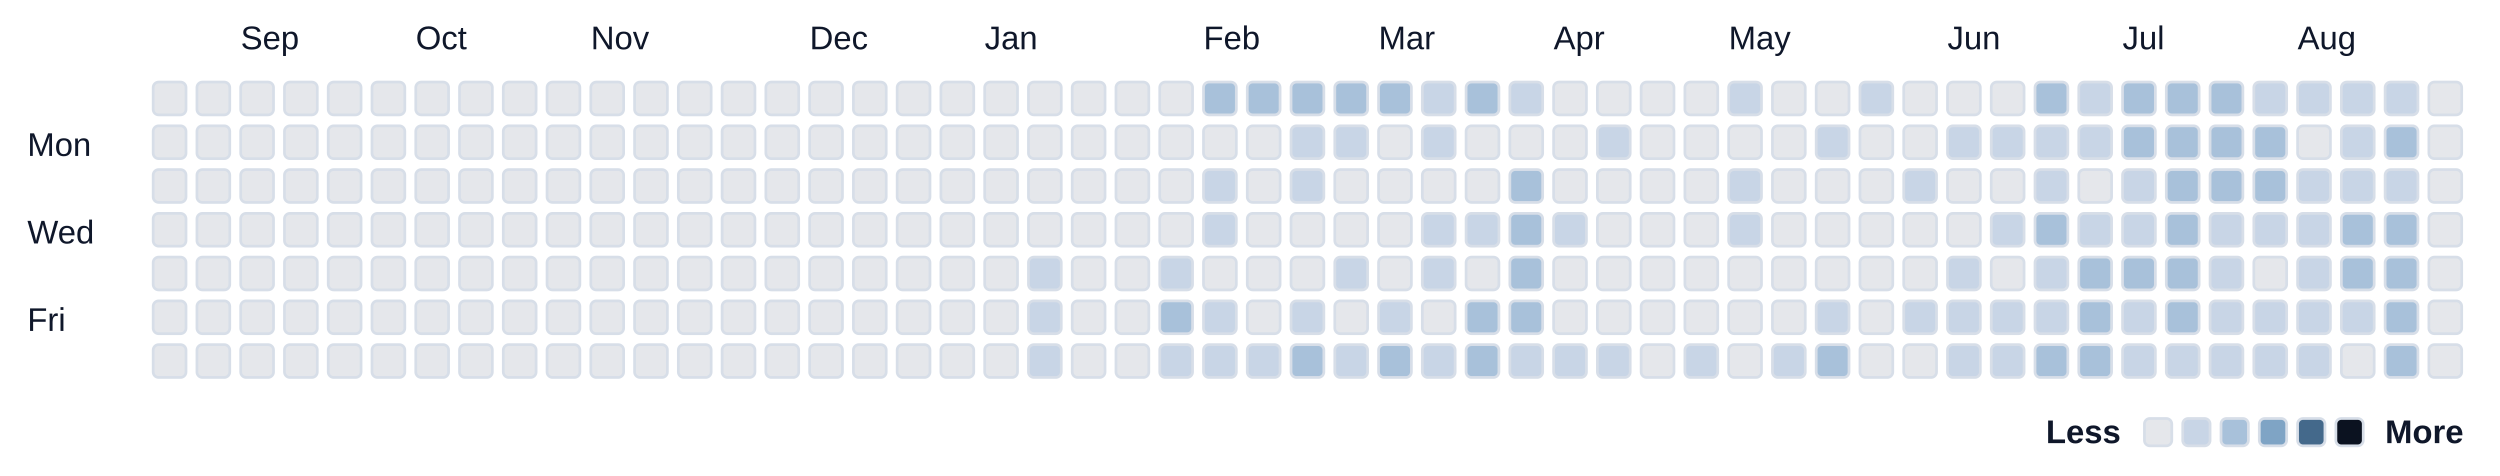
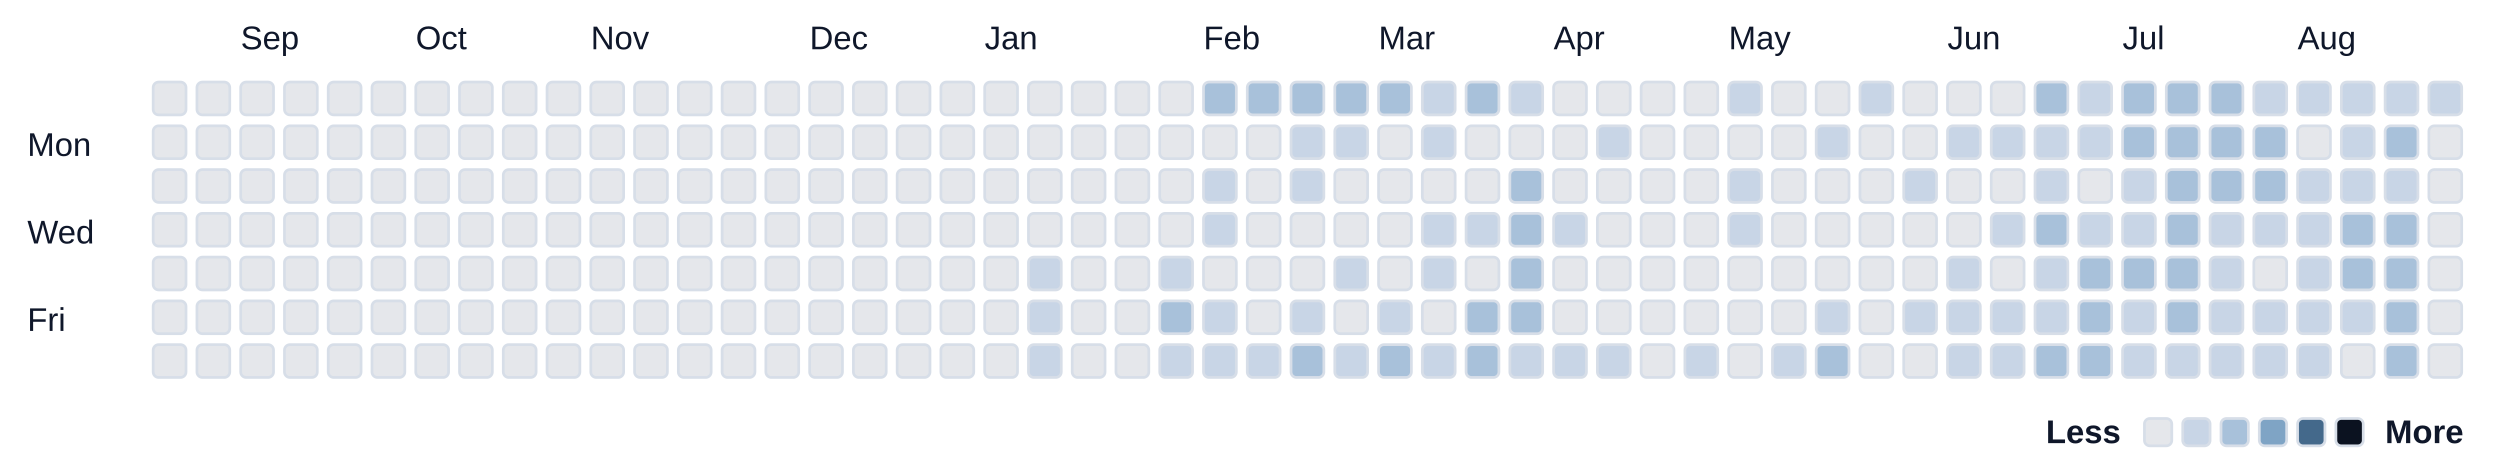
<svg xmlns="http://www.w3.org/2000/svg" baseProfile="tiny" height="174" version="1.2" width="914">
  <defs />
  <text fill="#0F172A" font-family="Segoe UI, Arial, sans-serif" font-size="12px" x="88" y="18">Sep</text>
  <text fill="#0F172A" font-family="Segoe UI, Arial, sans-serif" font-size="12px" x="152" y="18">Oct</text>
  <text fill="#0F172A" font-family="Segoe UI, Arial, sans-serif" font-size="12px" x="216" y="18">Nov</text>
  <text fill="#0F172A" font-family="Segoe UI, Arial, sans-serif" font-size="12px" x="296" y="18">Dec</text>
  <text fill="#0F172A" font-family="Segoe UI, Arial, sans-serif" font-size="12px" x="360" y="18">Jan</text>
  <text fill="#0F172A" font-family="Segoe UI, Arial, sans-serif" font-size="12px" x="440" y="18">Feb</text>
  <text fill="#0F172A" font-family="Segoe UI, Arial, sans-serif" font-size="12px" x="504" y="18">Mar</text>
  <text fill="#0F172A" font-family="Segoe UI, Arial, sans-serif" font-size="12px" x="568" y="18">Apr</text>
  <text fill="#0F172A" font-family="Segoe UI, Arial, sans-serif" font-size="12px" x="632" y="18">May</text>
  <text fill="#0F172A" font-family="Segoe UI, Arial, sans-serif" font-size="12px" x="712" y="18">Jun</text>
  <text fill="#0F172A" font-family="Segoe UI, Arial, sans-serif" font-size="12px" x="776" y="18">Jul</text>
  <text fill="#0F172A" font-family="Segoe UI, Arial, sans-serif" font-size="12px" x="840" y="18">Aug</text>
  <text fill="#0F172A" font-family="Segoe UI, Arial, sans-serif" font-size="12px" x="10" y="57">Mon</text>
  <text fill="#0F172A" font-family="Segoe UI, Arial, sans-serif" font-size="12px" x="10" y="89">Wed</text>
  <text fill="#0F172A" font-family="Segoe UI, Arial, sans-serif" font-size="12px" x="10" y="121">Fri</text>
  <rect fill="#E5E7EB" height="12" rx="2" ry="2" stroke="#D7DEE8" stroke-width="1" width="12" x="56" y="30" />
  <rect fill="#E5E7EB" height="12" rx="2" ry="2" stroke="#D7DEE8" stroke-width="1" width="12" x="56" y="46" />
  <rect fill="#E5E7EB" height="12" rx="2" ry="2" stroke="#D7DEE8" stroke-width="1" width="12" x="56" y="62" />
  <rect fill="#E5E7EB" height="12" rx="2" ry="2" stroke="#D7DEE8" stroke-width="1" width="12" x="56" y="78" />
  <rect fill="#E5E7EB" height="12" rx="2" ry="2" stroke="#D7DEE8" stroke-width="1" width="12" x="56" y="94" />
  <rect fill="#E5E7EB" height="12" rx="2" ry="2" stroke="#D7DEE8" stroke-width="1" width="12" x="56" y="110" />
  <rect fill="#E5E7EB" height="12" rx="2" ry="2" stroke="#D7DEE8" stroke-width="1" width="12" x="56" y="126" />
  <rect fill="#E5E7EB" height="12" rx="2" ry="2" stroke="#D7DEE8" stroke-width="1" width="12" x="72" y="30" />
  <rect fill="#E5E7EB" height="12" rx="2" ry="2" stroke="#D7DEE8" stroke-width="1" width="12" x="72" y="46" />
  <rect fill="#E5E7EB" height="12" rx="2" ry="2" stroke="#D7DEE8" stroke-width="1" width="12" x="72" y="62" />
  <rect fill="#E5E7EB" height="12" rx="2" ry="2" stroke="#D7DEE8" stroke-width="1" width="12" x="72" y="78" />
  <rect fill="#E5E7EB" height="12" rx="2" ry="2" stroke="#D7DEE8" stroke-width="1" width="12" x="72" y="94" />
  <rect fill="#E5E7EB" height="12" rx="2" ry="2" stroke="#D7DEE8" stroke-width="1" width="12" x="72" y="110" />
  <rect fill="#E5E7EB" height="12" rx="2" ry="2" stroke="#D7DEE8" stroke-width="1" width="12" x="72" y="126" />
  <rect fill="#E5E7EB" height="12" rx="2" ry="2" stroke="#D7DEE8" stroke-width="1" width="12" x="88" y="30" />
  <rect fill="#E5E7EB" height="12" rx="2" ry="2" stroke="#D7DEE8" stroke-width="1" width="12" x="88" y="46" />
  <rect fill="#E5E7EB" height="12" rx="2" ry="2" stroke="#D7DEE8" stroke-width="1" width="12" x="88" y="62" />
  <rect fill="#E5E7EB" height="12" rx="2" ry="2" stroke="#D7DEE8" stroke-width="1" width="12" x="88" y="78" />
  <rect fill="#E5E7EB" height="12" rx="2" ry="2" stroke="#D7DEE8" stroke-width="1" width="12" x="88" y="94" />
  <rect fill="#E5E7EB" height="12" rx="2" ry="2" stroke="#D7DEE8" stroke-width="1" width="12" x="88" y="110" />
  <rect fill="#E5E7EB" height="12" rx="2" ry="2" stroke="#D7DEE8" stroke-width="1" width="12" x="88" y="126" />
  <rect fill="#E5E7EB" height="12" rx="2" ry="2" stroke="#D7DEE8" stroke-width="1" width="12" x="104" y="30" />
  <rect fill="#E5E7EB" height="12" rx="2" ry="2" stroke="#D7DEE8" stroke-width="1" width="12" x="104" y="46" />
  <rect fill="#E5E7EB" height="12" rx="2" ry="2" stroke="#D7DEE8" stroke-width="1" width="12" x="104" y="62" />
  <rect fill="#E5E7EB" height="12" rx="2" ry="2" stroke="#D7DEE8" stroke-width="1" width="12" x="104" y="78" />
  <rect fill="#E5E7EB" height="12" rx="2" ry="2" stroke="#D7DEE8" stroke-width="1" width="12" x="104" y="94" />
  <rect fill="#E5E7EB" height="12" rx="2" ry="2" stroke="#D7DEE8" stroke-width="1" width="12" x="104" y="110" />
  <rect fill="#E5E7EB" height="12" rx="2" ry="2" stroke="#D7DEE8" stroke-width="1" width="12" x="104" y="126" />
  <rect fill="#E5E7EB" height="12" rx="2" ry="2" stroke="#D7DEE8" stroke-width="1" width="12" x="120" y="30" />
  <rect fill="#E5E7EB" height="12" rx="2" ry="2" stroke="#D7DEE8" stroke-width="1" width="12" x="120" y="46" />
  <rect fill="#E5E7EB" height="12" rx="2" ry="2" stroke="#D7DEE8" stroke-width="1" width="12" x="120" y="62" />
  <rect fill="#E5E7EB" height="12" rx="2" ry="2" stroke="#D7DEE8" stroke-width="1" width="12" x="120" y="78" />
  <rect fill="#E5E7EB" height="12" rx="2" ry="2" stroke="#D7DEE8" stroke-width="1" width="12" x="120" y="94" />
  <rect fill="#E5E7EB" height="12" rx="2" ry="2" stroke="#D7DEE8" stroke-width="1" width="12" x="120" y="110" />
  <rect fill="#E5E7EB" height="12" rx="2" ry="2" stroke="#D7DEE8" stroke-width="1" width="12" x="120" y="126" />
  <rect fill="#E5E7EB" height="12" rx="2" ry="2" stroke="#D7DEE8" stroke-width="1" width="12" x="136" y="30" />
  <rect fill="#E5E7EB" height="12" rx="2" ry="2" stroke="#D7DEE8" stroke-width="1" width="12" x="136" y="46" />
  <rect fill="#E5E7EB" height="12" rx="2" ry="2" stroke="#D7DEE8" stroke-width="1" width="12" x="136" y="62" />
  <rect fill="#E5E7EB" height="12" rx="2" ry="2" stroke="#D7DEE8" stroke-width="1" width="12" x="136" y="78" />
  <rect fill="#E5E7EB" height="12" rx="2" ry="2" stroke="#D7DEE8" stroke-width="1" width="12" x="136" y="94" />
  <rect fill="#E5E7EB" height="12" rx="2" ry="2" stroke="#D7DEE8" stroke-width="1" width="12" x="136" y="110" />
  <rect fill="#E5E7EB" height="12" rx="2" ry="2" stroke="#D7DEE8" stroke-width="1" width="12" x="136" y="126" />
  <rect fill="#E5E7EB" height="12" rx="2" ry="2" stroke="#D7DEE8" stroke-width="1" width="12" x="152" y="30" />
  <rect fill="#E5E7EB" height="12" rx="2" ry="2" stroke="#D7DEE8" stroke-width="1" width="12" x="152" y="46" />
  <rect fill="#E5E7EB" height="12" rx="2" ry="2" stroke="#D7DEE8" stroke-width="1" width="12" x="152" y="62" />
  <rect fill="#E5E7EB" height="12" rx="2" ry="2" stroke="#D7DEE8" stroke-width="1" width="12" x="152" y="78" />
  <rect fill="#E5E7EB" height="12" rx="2" ry="2" stroke="#D7DEE8" stroke-width="1" width="12" x="152" y="94" />
  <rect fill="#E5E7EB" height="12" rx="2" ry="2" stroke="#D7DEE8" stroke-width="1" width="12" x="152" y="110" />
  <rect fill="#E5E7EB" height="12" rx="2" ry="2" stroke="#D7DEE8" stroke-width="1" width="12" x="152" y="126" />
  <rect fill="#E5E7EB" height="12" rx="2" ry="2" stroke="#D7DEE8" stroke-width="1" width="12" x="168" y="30" />
  <rect fill="#E5E7EB" height="12" rx="2" ry="2" stroke="#D7DEE8" stroke-width="1" width="12" x="168" y="46" />
  <rect fill="#E5E7EB" height="12" rx="2" ry="2" stroke="#D7DEE8" stroke-width="1" width="12" x="168" y="62" />
  <rect fill="#E5E7EB" height="12" rx="2" ry="2" stroke="#D7DEE8" stroke-width="1" width="12" x="168" y="78" />
  <rect fill="#E5E7EB" height="12" rx="2" ry="2" stroke="#D7DEE8" stroke-width="1" width="12" x="168" y="94" />
  <rect fill="#E5E7EB" height="12" rx="2" ry="2" stroke="#D7DEE8" stroke-width="1" width="12" x="168" y="110" />
  <rect fill="#E5E7EB" height="12" rx="2" ry="2" stroke="#D7DEE8" stroke-width="1" width="12" x="168" y="126" />
  <rect fill="#E5E7EB" height="12" rx="2" ry="2" stroke="#D7DEE8" stroke-width="1" width="12" x="184" y="30" />
  <rect fill="#E5E7EB" height="12" rx="2" ry="2" stroke="#D7DEE8" stroke-width="1" width="12" x="184" y="46" />
  <rect fill="#E5E7EB" height="12" rx="2" ry="2" stroke="#D7DEE8" stroke-width="1" width="12" x="184" y="62" />
  <rect fill="#E5E7EB" height="12" rx="2" ry="2" stroke="#D7DEE8" stroke-width="1" width="12" x="184" y="78" />
  <rect fill="#E5E7EB" height="12" rx="2" ry="2" stroke="#D7DEE8" stroke-width="1" width="12" x="184" y="94" />
  <rect fill="#E5E7EB" height="12" rx="2" ry="2" stroke="#D7DEE8" stroke-width="1" width="12" x="184" y="110" />
  <rect fill="#E5E7EB" height="12" rx="2" ry="2" stroke="#D7DEE8" stroke-width="1" width="12" x="184" y="126" />
  <rect fill="#E5E7EB" height="12" rx="2" ry="2" stroke="#D7DEE8" stroke-width="1" width="12" x="200" y="30" />
  <rect fill="#E5E7EB" height="12" rx="2" ry="2" stroke="#D7DEE8" stroke-width="1" width="12" x="200" y="46" />
  <rect fill="#E5E7EB" height="12" rx="2" ry="2" stroke="#D7DEE8" stroke-width="1" width="12" x="200" y="62" />
  <rect fill="#E5E7EB" height="12" rx="2" ry="2" stroke="#D7DEE8" stroke-width="1" width="12" x="200" y="78" />
  <rect fill="#E5E7EB" height="12" rx="2" ry="2" stroke="#D7DEE8" stroke-width="1" width="12" x="200" y="94" />
  <rect fill="#E5E7EB" height="12" rx="2" ry="2" stroke="#D7DEE8" stroke-width="1" width="12" x="200" y="110" />
  <rect fill="#E5E7EB" height="12" rx="2" ry="2" stroke="#D7DEE8" stroke-width="1" width="12" x="200" y="126" />
  <rect fill="#E5E7EB" height="12" rx="2" ry="2" stroke="#D7DEE8" stroke-width="1" width="12" x="216" y="30" />
  <rect fill="#E5E7EB" height="12" rx="2" ry="2" stroke="#D7DEE8" stroke-width="1" width="12" x="216" y="46" />
  <rect fill="#E5E7EB" height="12" rx="2" ry="2" stroke="#D7DEE8" stroke-width="1" width="12" x="216" y="62" />
  <rect fill="#E5E7EB" height="12" rx="2" ry="2" stroke="#D7DEE8" stroke-width="1" width="12" x="216" y="78" />
  <rect fill="#E5E7EB" height="12" rx="2" ry="2" stroke="#D7DEE8" stroke-width="1" width="12" x="216" y="94" />
  <rect fill="#E5E7EB" height="12" rx="2" ry="2" stroke="#D7DEE8" stroke-width="1" width="12" x="216" y="110" />
  <rect fill="#E5E7EB" height="12" rx="2" ry="2" stroke="#D7DEE8" stroke-width="1" width="12" x="216" y="126" />
  <rect fill="#E5E7EB" height="12" rx="2" ry="2" stroke="#D7DEE8" stroke-width="1" width="12" x="232" y="30" />
  <rect fill="#E5E7EB" height="12" rx="2" ry="2" stroke="#D7DEE8" stroke-width="1" width="12" x="232" y="46" />
  <rect fill="#E5E7EB" height="12" rx="2" ry="2" stroke="#D7DEE8" stroke-width="1" width="12" x="232" y="62" />
  <rect fill="#E5E7EB" height="12" rx="2" ry="2" stroke="#D7DEE8" stroke-width="1" width="12" x="232" y="78" />
  <rect fill="#E5E7EB" height="12" rx="2" ry="2" stroke="#D7DEE8" stroke-width="1" width="12" x="232" y="94" />
  <rect fill="#E5E7EB" height="12" rx="2" ry="2" stroke="#D7DEE8" stroke-width="1" width="12" x="232" y="110" />
  <rect fill="#E5E7EB" height="12" rx="2" ry="2" stroke="#D7DEE8" stroke-width="1" width="12" x="232" y="126" />
  <rect fill="#E5E7EB" height="12" rx="2" ry="2" stroke="#D7DEE8" stroke-width="1" width="12" x="248" y="30" />
  <rect fill="#E5E7EB" height="12" rx="2" ry="2" stroke="#D7DEE8" stroke-width="1" width="12" x="248" y="46" />
  <rect fill="#E5E7EB" height="12" rx="2" ry="2" stroke="#D7DEE8" stroke-width="1" width="12" x="248" y="62" />
  <rect fill="#E5E7EB" height="12" rx="2" ry="2" stroke="#D7DEE8" stroke-width="1" width="12" x="248" y="78" />
  <rect fill="#E5E7EB" height="12" rx="2" ry="2" stroke="#D7DEE8" stroke-width="1" width="12" x="248" y="94" />
  <rect fill="#E5E7EB" height="12" rx="2" ry="2" stroke="#D7DEE8" stroke-width="1" width="12" x="248" y="110" />
  <rect fill="#E5E7EB" height="12" rx="2" ry="2" stroke="#D7DEE8" stroke-width="1" width="12" x="248" y="126" />
  <rect fill="#E5E7EB" height="12" rx="2" ry="2" stroke="#D7DEE8" stroke-width="1" width="12" x="264" y="30" />
  <rect fill="#E5E7EB" height="12" rx="2" ry="2" stroke="#D7DEE8" stroke-width="1" width="12" x="264" y="46" />
  <rect fill="#E5E7EB" height="12" rx="2" ry="2" stroke="#D7DEE8" stroke-width="1" width="12" x="264" y="62" />
  <rect fill="#E5E7EB" height="12" rx="2" ry="2" stroke="#D7DEE8" stroke-width="1" width="12" x="264" y="78" />
  <rect fill="#E5E7EB" height="12" rx="2" ry="2" stroke="#D7DEE8" stroke-width="1" width="12" x="264" y="94" />
  <rect fill="#E5E7EB" height="12" rx="2" ry="2" stroke="#D7DEE8" stroke-width="1" width="12" x="264" y="110" />
  <rect fill="#E5E7EB" height="12" rx="2" ry="2" stroke="#D7DEE8" stroke-width="1" width="12" x="264" y="126" />
  <rect fill="#E5E7EB" height="12" rx="2" ry="2" stroke="#D7DEE8" stroke-width="1" width="12" x="280" y="30" />
  <rect fill="#E5E7EB" height="12" rx="2" ry="2" stroke="#D7DEE8" stroke-width="1" width="12" x="280" y="46" />
  <rect fill="#E5E7EB" height="12" rx="2" ry="2" stroke="#D7DEE8" stroke-width="1" width="12" x="280" y="62" />
  <rect fill="#E5E7EB" height="12" rx="2" ry="2" stroke="#D7DEE8" stroke-width="1" width="12" x="280" y="78" />
  <rect fill="#E5E7EB" height="12" rx="2" ry="2" stroke="#D7DEE8" stroke-width="1" width="12" x="280" y="94" />
  <rect fill="#E5E7EB" height="12" rx="2" ry="2" stroke="#D7DEE8" stroke-width="1" width="12" x="280" y="110" />
  <rect fill="#E5E7EB" height="12" rx="2" ry="2" stroke="#D7DEE8" stroke-width="1" width="12" x="280" y="126" />
  <rect fill="#E5E7EB" height="12" rx="2" ry="2" stroke="#D7DEE8" stroke-width="1" width="12" x="296" y="30" />
  <rect fill="#E5E7EB" height="12" rx="2" ry="2" stroke="#D7DEE8" stroke-width="1" width="12" x="296" y="46" />
  <rect fill="#E5E7EB" height="12" rx="2" ry="2" stroke="#D7DEE8" stroke-width="1" width="12" x="296" y="62" />
  <rect fill="#E5E7EB" height="12" rx="2" ry="2" stroke="#D7DEE8" stroke-width="1" width="12" x="296" y="78" />
  <rect fill="#E5E7EB" height="12" rx="2" ry="2" stroke="#D7DEE8" stroke-width="1" width="12" x="296" y="94" />
  <rect fill="#E5E7EB" height="12" rx="2" ry="2" stroke="#D7DEE8" stroke-width="1" width="12" x="296" y="110" />
  <rect fill="#E5E7EB" height="12" rx="2" ry="2" stroke="#D7DEE8" stroke-width="1" width="12" x="296" y="126" />
  <rect fill="#E5E7EB" height="12" rx="2" ry="2" stroke="#D7DEE8" stroke-width="1" width="12" x="312" y="30" />
  <rect fill="#E5E7EB" height="12" rx="2" ry="2" stroke="#D7DEE8" stroke-width="1" width="12" x="312" y="46" />
  <rect fill="#E5E7EB" height="12" rx="2" ry="2" stroke="#D7DEE8" stroke-width="1" width="12" x="312" y="62" />
  <rect fill="#E5E7EB" height="12" rx="2" ry="2" stroke="#D7DEE8" stroke-width="1" width="12" x="312" y="78" />
  <rect fill="#E5E7EB" height="12" rx="2" ry="2" stroke="#D7DEE8" stroke-width="1" width="12" x="312" y="94" />
  <rect fill="#E5E7EB" height="12" rx="2" ry="2" stroke="#D7DEE8" stroke-width="1" width="12" x="312" y="110" />
  <rect fill="#E5E7EB" height="12" rx="2" ry="2" stroke="#D7DEE8" stroke-width="1" width="12" x="312" y="126" />
  <rect fill="#E5E7EB" height="12" rx="2" ry="2" stroke="#D7DEE8" stroke-width="1" width="12" x="328" y="30" />
  <rect fill="#E5E7EB" height="12" rx="2" ry="2" stroke="#D7DEE8" stroke-width="1" width="12" x="328" y="46" />
  <rect fill="#E5E7EB" height="12" rx="2" ry="2" stroke="#D7DEE8" stroke-width="1" width="12" x="328" y="62" />
  <rect fill="#E5E7EB" height="12" rx="2" ry="2" stroke="#D7DEE8" stroke-width="1" width="12" x="328" y="78" />
  <rect fill="#E5E7EB" height="12" rx="2" ry="2" stroke="#D7DEE8" stroke-width="1" width="12" x="328" y="94" />
  <rect fill="#E5E7EB" height="12" rx="2" ry="2" stroke="#D7DEE8" stroke-width="1" width="12" x="328" y="110" />
  <rect fill="#E5E7EB" height="12" rx="2" ry="2" stroke="#D7DEE8" stroke-width="1" width="12" x="328" y="126" />
  <rect fill="#E5E7EB" height="12" rx="2" ry="2" stroke="#D7DEE8" stroke-width="1" width="12" x="344" y="30" />
  <rect fill="#E5E7EB" height="12" rx="2" ry="2" stroke="#D7DEE8" stroke-width="1" width="12" x="344" y="46" />
  <rect fill="#E5E7EB" height="12" rx="2" ry="2" stroke="#D7DEE8" stroke-width="1" width="12" x="344" y="62" />
  <rect fill="#E5E7EB" height="12" rx="2" ry="2" stroke="#D7DEE8" stroke-width="1" width="12" x="344" y="78" />
  <rect fill="#E5E7EB" height="12" rx="2" ry="2" stroke="#D7DEE8" stroke-width="1" width="12" x="344" y="94" />
  <rect fill="#E5E7EB" height="12" rx="2" ry="2" stroke="#D7DEE8" stroke-width="1" width="12" x="344" y="110" />
  <rect fill="#E5E7EB" height="12" rx="2" ry="2" stroke="#D7DEE8" stroke-width="1" width="12" x="344" y="126" />
  <rect fill="#E5E7EB" height="12" rx="2" ry="2" stroke="#D7DEE8" stroke-width="1" width="12" x="360" y="30" />
  <rect fill="#E5E7EB" height="12" rx="2" ry="2" stroke="#D7DEE8" stroke-width="1" width="12" x="360" y="46" />
  <rect fill="#E5E7EB" height="12" rx="2" ry="2" stroke="#D7DEE8" stroke-width="1" width="12" x="360" y="62" />
  <rect fill="#E5E7EB" height="12" rx="2" ry="2" stroke="#D7DEE8" stroke-width="1" width="12" x="360" y="78" />
  <rect fill="#E5E7EB" height="12" rx="2" ry="2" stroke="#D7DEE8" stroke-width="1" width="12" x="360" y="94" />
  <rect fill="#E5E7EB" height="12" rx="2" ry="2" stroke="#D7DEE8" stroke-width="1" width="12" x="360" y="110" />
  <rect fill="#E5E7EB" height="12" rx="2" ry="2" stroke="#D7DEE8" stroke-width="1" width="12" x="360" y="126" />
  <rect fill="#E5E7EB" height="12" rx="2" ry="2" stroke="#D7DEE8" stroke-width="1" width="12" x="376" y="30" />
  <rect fill="#E5E7EB" height="12" rx="2" ry="2" stroke="#D7DEE8" stroke-width="1" width="12" x="376" y="46" />
  <rect fill="#E5E7EB" height="12" rx="2" ry="2" stroke="#D7DEE8" stroke-width="1" width="12" x="376" y="62" />
  <rect fill="#E5E7EB" height="12" rx="2" ry="2" stroke="#D7DEE8" stroke-width="1" width="12" x="376" y="78" />
  <rect fill="#C8D5E6" height="12" rx="2" ry="2" stroke="#D7DEE8" stroke-width="1" width="12" x="376" y="94" />
  <rect fill="#C8D5E6" height="12" rx="2" ry="2" stroke="#D7DEE8" stroke-width="1" width="12" x="376" y="110" />
  <rect fill="#C8D5E6" height="12" rx="2" ry="2" stroke="#D7DEE8" stroke-width="1" width="12" x="376" y="126" />
  <rect fill="#E5E7EB" height="12" rx="2" ry="2" stroke="#D7DEE8" stroke-width="1" width="12" x="392" y="30" />
  <rect fill="#E5E7EB" height="12" rx="2" ry="2" stroke="#D7DEE8" stroke-width="1" width="12" x="392" y="46" />
  <rect fill="#E5E7EB" height="12" rx="2" ry="2" stroke="#D7DEE8" stroke-width="1" width="12" x="392" y="62" />
  <rect fill="#E5E7EB" height="12" rx="2" ry="2" stroke="#D7DEE8" stroke-width="1" width="12" x="392" y="78" />
  <rect fill="#E5E7EB" height="12" rx="2" ry="2" stroke="#D7DEE8" stroke-width="1" width="12" x="392" y="94" />
  <rect fill="#E5E7EB" height="12" rx="2" ry="2" stroke="#D7DEE8" stroke-width="1" width="12" x="392" y="110" />
  <rect fill="#E5E7EB" height="12" rx="2" ry="2" stroke="#D7DEE8" stroke-width="1" width="12" x="392" y="126" />
  <rect fill="#E5E7EB" height="12" rx="2" ry="2" stroke="#D7DEE8" stroke-width="1" width="12" x="408" y="30" />
  <rect fill="#E5E7EB" height="12" rx="2" ry="2" stroke="#D7DEE8" stroke-width="1" width="12" x="408" y="46" />
  <rect fill="#E5E7EB" height="12" rx="2" ry="2" stroke="#D7DEE8" stroke-width="1" width="12" x="408" y="62" />
  <rect fill="#E5E7EB" height="12" rx="2" ry="2" stroke="#D7DEE8" stroke-width="1" width="12" x="408" y="78" />
  <rect fill="#E5E7EB" height="12" rx="2" ry="2" stroke="#D7DEE8" stroke-width="1" width="12" x="408" y="94" />
  <rect fill="#E5E7EB" height="12" rx="2" ry="2" stroke="#D7DEE8" stroke-width="1" width="12" x="408" y="110" />
  <rect fill="#E5E7EB" height="12" rx="2" ry="2" stroke="#D7DEE8" stroke-width="1" width="12" x="408" y="126" />
  <rect fill="#E5E7EB" height="12" rx="2" ry="2" stroke="#D7DEE8" stroke-width="1" width="12" x="424" y="30" />
  <rect fill="#E5E7EB" height="12" rx="2" ry="2" stroke="#D7DEE8" stroke-width="1" width="12" x="424" y="46" />
  <rect fill="#E5E7EB" height="12" rx="2" ry="2" stroke="#D7DEE8" stroke-width="1" width="12" x="424" y="62" />
  <rect fill="#E5E7EB" height="12" rx="2" ry="2" stroke="#D7DEE8" stroke-width="1" width="12" x="424" y="78" />
  <rect fill="#C8D5E6" height="12" rx="2" ry="2" stroke="#D7DEE8" stroke-width="1" width="12" x="424" y="94" />
  <rect fill="#A8C1DA" height="12" rx="2" ry="2" stroke="#D7DEE8" stroke-width="1" width="12" x="424" y="110" />
  <rect fill="#C8D5E6" height="12" rx="2" ry="2" stroke="#D7DEE8" stroke-width="1" width="12" x="424" y="126" />
  <rect fill="#A8C1DA" height="12" rx="2" ry="2" stroke="#D7DEE8" stroke-width="1" width="12" x="440" y="30" />
  <rect fill="#E5E7EB" height="12" rx="2" ry="2" stroke="#D7DEE8" stroke-width="1" width="12" x="440" y="46" />
  <rect fill="#C8D5E6" height="12" rx="2" ry="2" stroke="#D7DEE8" stroke-width="1" width="12" x="440" y="62" />
  <rect fill="#C8D5E6" height="12" rx="2" ry="2" stroke="#D7DEE8" stroke-width="1" width="12" x="440" y="78" />
  <rect fill="#E5E7EB" height="12" rx="2" ry="2" stroke="#D7DEE8" stroke-width="1" width="12" x="440" y="94" />
  <rect fill="#C8D5E6" height="12" rx="2" ry="2" stroke="#D7DEE8" stroke-width="1" width="12" x="440" y="110" />
  <rect fill="#C8D5E6" height="12" rx="2" ry="2" stroke="#D7DEE8" stroke-width="1" width="12" x="440" y="126" />
  <rect fill="#A8C1DA" height="12" rx="2" ry="2" stroke="#D7DEE8" stroke-width="1" width="12" x="456" y="30" />
  <rect fill="#E5E7EB" height="12" rx="2" ry="2" stroke="#D7DEE8" stroke-width="1" width="12" x="456" y="46" />
  <rect fill="#E5E7EB" height="12" rx="2" ry="2" stroke="#D7DEE8" stroke-width="1" width="12" x="456" y="62" />
  <rect fill="#E5E7EB" height="12" rx="2" ry="2" stroke="#D7DEE8" stroke-width="1" width="12" x="456" y="78" />
  <rect fill="#E5E7EB" height="12" rx="2" ry="2" stroke="#D7DEE8" stroke-width="1" width="12" x="456" y="94" />
  <rect fill="#E5E7EB" height="12" rx="2" ry="2" stroke="#D7DEE8" stroke-width="1" width="12" x="456" y="110" />
  <rect fill="#C8D5E6" height="12" rx="2" ry="2" stroke="#D7DEE8" stroke-width="1" width="12" x="456" y="126" />
  <rect fill="#A8C1DA" height="12" rx="2" ry="2" stroke="#D7DEE8" stroke-width="1" width="12" x="472" y="30" />
  <rect fill="#C8D5E6" height="12" rx="2" ry="2" stroke="#D7DEE8" stroke-width="1" width="12" x="472" y="46" />
  <rect fill="#C8D5E6" height="12" rx="2" ry="2" stroke="#D7DEE8" stroke-width="1" width="12" x="472" y="62" />
  <rect fill="#E5E7EB" height="12" rx="2" ry="2" stroke="#D7DEE8" stroke-width="1" width="12" x="472" y="78" />
  <rect fill="#E5E7EB" height="12" rx="2" ry="2" stroke="#D7DEE8" stroke-width="1" width="12" x="472" y="94" />
  <rect fill="#C8D5E6" height="12" rx="2" ry="2" stroke="#D7DEE8" stroke-width="1" width="12" x="472" y="110" />
  <rect fill="#A8C1DA" height="12" rx="2" ry="2" stroke="#D7DEE8" stroke-width="1" width="12" x="472" y="126" />
  <rect fill="#A8C1DA" height="12" rx="2" ry="2" stroke="#D7DEE8" stroke-width="1" width="12" x="488" y="30" />
  <rect fill="#C8D5E6" height="12" rx="2" ry="2" stroke="#D7DEE8" stroke-width="1" width="12" x="488" y="46" />
  <rect fill="#E5E7EB" height="12" rx="2" ry="2" stroke="#D7DEE8" stroke-width="1" width="12" x="488" y="62" />
  <rect fill="#E5E7EB" height="12" rx="2" ry="2" stroke="#D7DEE8" stroke-width="1" width="12" x="488" y="78" />
  <rect fill="#C8D5E6" height="12" rx="2" ry="2" stroke="#D7DEE8" stroke-width="1" width="12" x="488" y="94" />
  <rect fill="#E5E7EB" height="12" rx="2" ry="2" stroke="#D7DEE8" stroke-width="1" width="12" x="488" y="110" />
  <rect fill="#C8D5E6" height="12" rx="2" ry="2" stroke="#D7DEE8" stroke-width="1" width="12" x="488" y="126" />
  <rect fill="#A8C1DA" height="12" rx="2" ry="2" stroke="#D7DEE8" stroke-width="1" width="12" x="504" y="30" />
  <rect fill="#E5E7EB" height="12" rx="2" ry="2" stroke="#D7DEE8" stroke-width="1" width="12" x="504" y="46" />
  <rect fill="#E5E7EB" height="12" rx="2" ry="2" stroke="#D7DEE8" stroke-width="1" width="12" x="504" y="62" />
  <rect fill="#E5E7EB" height="12" rx="2" ry="2" stroke="#D7DEE8" stroke-width="1" width="12" x="504" y="78" />
  <rect fill="#E5E7EB" height="12" rx="2" ry="2" stroke="#D7DEE8" stroke-width="1" width="12" x="504" y="94" />
  <rect fill="#C8D5E6" height="12" rx="2" ry="2" stroke="#D7DEE8" stroke-width="1" width="12" x="504" y="110" />
  <rect fill="#A8C1DA" height="12" rx="2" ry="2" stroke="#D7DEE8" stroke-width="1" width="12" x="504" y="126" />
  <rect fill="#C8D5E6" height="12" rx="2" ry="2" stroke="#D7DEE8" stroke-width="1" width="12" x="520" y="30" />
  <rect fill="#C8D5E6" height="12" rx="2" ry="2" stroke="#D7DEE8" stroke-width="1" width="12" x="520" y="46" />
  <rect fill="#E5E7EB" height="12" rx="2" ry="2" stroke="#D7DEE8" stroke-width="1" width="12" x="520" y="62" />
  <rect fill="#C8D5E6" height="12" rx="2" ry="2" stroke="#D7DEE8" stroke-width="1" width="12" x="520" y="78" />
  <rect fill="#C8D5E6" height="12" rx="2" ry="2" stroke="#D7DEE8" stroke-width="1" width="12" x="520" y="94" />
  <rect fill="#E5E7EB" height="12" rx="2" ry="2" stroke="#D7DEE8" stroke-width="1" width="12" x="520" y="110" />
  <rect fill="#C8D5E6" height="12" rx="2" ry="2" stroke="#D7DEE8" stroke-width="1" width="12" x="520" y="126" />
  <rect fill="#A8C1DA" height="12" rx="2" ry="2" stroke="#D7DEE8" stroke-width="1" width="12" x="536" y="30" />
  <rect fill="#E5E7EB" height="12" rx="2" ry="2" stroke="#D7DEE8" stroke-width="1" width="12" x="536" y="46" />
  <rect fill="#E5E7EB" height="12" rx="2" ry="2" stroke="#D7DEE8" stroke-width="1" width="12" x="536" y="62" />
  <rect fill="#C8D5E6" height="12" rx="2" ry="2" stroke="#D7DEE8" stroke-width="1" width="12" x="536" y="78" />
  <rect fill="#E5E7EB" height="12" rx="2" ry="2" stroke="#D7DEE8" stroke-width="1" width="12" x="536" y="94" />
  <rect fill="#A8C1DA" height="12" rx="2" ry="2" stroke="#D7DEE8" stroke-width="1" width="12" x="536" y="110" />
  <rect fill="#A8C1DA" height="12" rx="2" ry="2" stroke="#D7DEE8" stroke-width="1" width="12" x="536" y="126" />
  <rect fill="#C8D5E6" height="12" rx="2" ry="2" stroke="#D7DEE8" stroke-width="1" width="12" x="552" y="30" />
  <rect fill="#E5E7EB" height="12" rx="2" ry="2" stroke="#D7DEE8" stroke-width="1" width="12" x="552" y="46" />
  <rect fill="#A8C1DA" height="12" rx="2" ry="2" stroke="#D7DEE8" stroke-width="1" width="12" x="552" y="62" />
  <rect fill="#A8C1DA" height="12" rx="2" ry="2" stroke="#D7DEE8" stroke-width="1" width="12" x="552" y="78" />
  <rect fill="#A8C1DA" height="12" rx="2" ry="2" stroke="#D7DEE8" stroke-width="1" width="12" x="552" y="94" />
  <rect fill="#A8C1DA" height="12" rx="2" ry="2" stroke="#D7DEE8" stroke-width="1" width="12" x="552" y="110" />
  <rect fill="#C8D5E6" height="12" rx="2" ry="2" stroke="#D7DEE8" stroke-width="1" width="12" x="552" y="126" />
  <rect fill="#E5E7EB" height="12" rx="2" ry="2" stroke="#D7DEE8" stroke-width="1" width="12" x="568" y="30" />
  <rect fill="#E5E7EB" height="12" rx="2" ry="2" stroke="#D7DEE8" stroke-width="1" width="12" x="568" y="46" />
  <rect fill="#E5E7EB" height="12" rx="2" ry="2" stroke="#D7DEE8" stroke-width="1" width="12" x="568" y="62" />
  <rect fill="#C8D5E6" height="12" rx="2" ry="2" stroke="#D7DEE8" stroke-width="1" width="12" x="568" y="78" />
  <rect fill="#E5E7EB" height="12" rx="2" ry="2" stroke="#D7DEE8" stroke-width="1" width="12" x="568" y="94" />
  <rect fill="#E5E7EB" height="12" rx="2" ry="2" stroke="#D7DEE8" stroke-width="1" width="12" x="568" y="110" />
  <rect fill="#C8D5E6" height="12" rx="2" ry="2" stroke="#D7DEE8" stroke-width="1" width="12" x="568" y="126" />
  <rect fill="#E5E7EB" height="12" rx="2" ry="2" stroke="#D7DEE8" stroke-width="1" width="12" x="584" y="30" />
  <rect fill="#C8D5E6" height="12" rx="2" ry="2" stroke="#D7DEE8" stroke-width="1" width="12" x="584" y="46" />
  <rect fill="#E5E7EB" height="12" rx="2" ry="2" stroke="#D7DEE8" stroke-width="1" width="12" x="584" y="62" />
  <rect fill="#E5E7EB" height="12" rx="2" ry="2" stroke="#D7DEE8" stroke-width="1" width="12" x="584" y="78" />
  <rect fill="#E5E7EB" height="12" rx="2" ry="2" stroke="#D7DEE8" stroke-width="1" width="12" x="584" y="94" />
  <rect fill="#E5E7EB" height="12" rx="2" ry="2" stroke="#D7DEE8" stroke-width="1" width="12" x="584" y="110" />
  <rect fill="#C8D5E6" height="12" rx="2" ry="2" stroke="#D7DEE8" stroke-width="1" width="12" x="584" y="126" />
  <rect fill="#E5E7EB" height="12" rx="2" ry="2" stroke="#D7DEE8" stroke-width="1" width="12" x="600" y="30" />
  <rect fill="#E5E7EB" height="12" rx="2" ry="2" stroke="#D7DEE8" stroke-width="1" width="12" x="600" y="46" />
  <rect fill="#E5E7EB" height="12" rx="2" ry="2" stroke="#D7DEE8" stroke-width="1" width="12" x="600" y="62" />
  <rect fill="#E5E7EB" height="12" rx="2" ry="2" stroke="#D7DEE8" stroke-width="1" width="12" x="600" y="78" />
  <rect fill="#E5E7EB" height="12" rx="2" ry="2" stroke="#D7DEE8" stroke-width="1" width="12" x="600" y="94" />
  <rect fill="#E5E7EB" height="12" rx="2" ry="2" stroke="#D7DEE8" stroke-width="1" width="12" x="600" y="110" />
  <rect fill="#E5E7EB" height="12" rx="2" ry="2" stroke="#D7DEE8" stroke-width="1" width="12" x="600" y="126" />
  <rect fill="#E5E7EB" height="12" rx="2" ry="2" stroke="#D7DEE8" stroke-width="1" width="12" x="616" y="30" />
  <rect fill="#E5E7EB" height="12" rx="2" ry="2" stroke="#D7DEE8" stroke-width="1" width="12" x="616" y="46" />
  <rect fill="#E5E7EB" height="12" rx="2" ry="2" stroke="#D7DEE8" stroke-width="1" width="12" x="616" y="62" />
  <rect fill="#E5E7EB" height="12" rx="2" ry="2" stroke="#D7DEE8" stroke-width="1" width="12" x="616" y="78" />
  <rect fill="#E5E7EB" height="12" rx="2" ry="2" stroke="#D7DEE8" stroke-width="1" width="12" x="616" y="94" />
  <rect fill="#E5E7EB" height="12" rx="2" ry="2" stroke="#D7DEE8" stroke-width="1" width="12" x="616" y="110" />
  <rect fill="#C8D5E6" height="12" rx="2" ry="2" stroke="#D7DEE8" stroke-width="1" width="12" x="616" y="126" />
  <rect fill="#C8D5E6" height="12" rx="2" ry="2" stroke="#D7DEE8" stroke-width="1" width="12" x="632" y="30" />
  <rect fill="#E5E7EB" height="12" rx="2" ry="2" stroke="#D7DEE8" stroke-width="1" width="12" x="632" y="46" />
  <rect fill="#C8D5E6" height="12" rx="2" ry="2" stroke="#D7DEE8" stroke-width="1" width="12" x="632" y="62" />
  <rect fill="#C8D5E6" height="12" rx="2" ry="2" stroke="#D7DEE8" stroke-width="1" width="12" x="632" y="78" />
  <rect fill="#E5E7EB" height="12" rx="2" ry="2" stroke="#D7DEE8" stroke-width="1" width="12" x="632" y="94" />
  <rect fill="#E5E7EB" height="12" rx="2" ry="2" stroke="#D7DEE8" stroke-width="1" width="12" x="632" y="110" />
  <rect fill="#E5E7EB" height="12" rx="2" ry="2" stroke="#D7DEE8" stroke-width="1" width="12" x="632" y="126" />
  <rect fill="#E5E7EB" height="12" rx="2" ry="2" stroke="#D7DEE8" stroke-width="1" width="12" x="648" y="30" />
  <rect fill="#E5E7EB" height="12" rx="2" ry="2" stroke="#D7DEE8" stroke-width="1" width="12" x="648" y="46" />
  <rect fill="#E5E7EB" height="12" rx="2" ry="2" stroke="#D7DEE8" stroke-width="1" width="12" x="648" y="62" />
  <rect fill="#E5E7EB" height="12" rx="2" ry="2" stroke="#D7DEE8" stroke-width="1" width="12" x="648" y="78" />
  <rect fill="#E5E7EB" height="12" rx="2" ry="2" stroke="#D7DEE8" stroke-width="1" width="12" x="648" y="94" />
  <rect fill="#E5E7EB" height="12" rx="2" ry="2" stroke="#D7DEE8" stroke-width="1" width="12" x="648" y="110" />
  <rect fill="#C8D5E6" height="12" rx="2" ry="2" stroke="#D7DEE8" stroke-width="1" width="12" x="648" y="126" />
  <rect fill="#E5E7EB" height="12" rx="2" ry="2" stroke="#D7DEE8" stroke-width="1" width="12" x="664" y="30" />
  <rect fill="#C8D5E6" height="12" rx="2" ry="2" stroke="#D7DEE8" stroke-width="1" width="12" x="664" y="46" />
  <rect fill="#E5E7EB" height="12" rx="2" ry="2" stroke="#D7DEE8" stroke-width="1" width="12" x="664" y="62" />
  <rect fill="#E5E7EB" height="12" rx="2" ry="2" stroke="#D7DEE8" stroke-width="1" width="12" x="664" y="78" />
  <rect fill="#E5E7EB" height="12" rx="2" ry="2" stroke="#D7DEE8" stroke-width="1" width="12" x="664" y="94" />
  <rect fill="#C8D5E6" height="12" rx="2" ry="2" stroke="#D7DEE8" stroke-width="1" width="12" x="664" y="110" />
  <rect fill="#A8C1DA" height="12" rx="2" ry="2" stroke="#D7DEE8" stroke-width="1" width="12" x="664" y="126" />
  <rect fill="#C8D5E6" height="12" rx="2" ry="2" stroke="#D7DEE8" stroke-width="1" width="12" x="680" y="30" />
  <rect fill="#E5E7EB" height="12" rx="2" ry="2" stroke="#D7DEE8" stroke-width="1" width="12" x="680" y="46" />
  <rect fill="#E5E7EB" height="12" rx="2" ry="2" stroke="#D7DEE8" stroke-width="1" width="12" x="680" y="62" />
  <rect fill="#E5E7EB" height="12" rx="2" ry="2" stroke="#D7DEE8" stroke-width="1" width="12" x="680" y="78" />
  <rect fill="#E5E7EB" height="12" rx="2" ry="2" stroke="#D7DEE8" stroke-width="1" width="12" x="680" y="94" />
  <rect fill="#E5E7EB" height="12" rx="2" ry="2" stroke="#D7DEE8" stroke-width="1" width="12" x="680" y="110" />
  <rect fill="#E5E7EB" height="12" rx="2" ry="2" stroke="#D7DEE8" stroke-width="1" width="12" x="680" y="126" />
  <rect fill="#E5E7EB" height="12" rx="2" ry="2" stroke="#D7DEE8" stroke-width="1" width="12" x="696" y="30" />
  <rect fill="#E5E7EB" height="12" rx="2" ry="2" stroke="#D7DEE8" stroke-width="1" width="12" x="696" y="46" />
  <rect fill="#C8D5E6" height="12" rx="2" ry="2" stroke="#D7DEE8" stroke-width="1" width="12" x="696" y="62" />
  <rect fill="#E5E7EB" height="12" rx="2" ry="2" stroke="#D7DEE8" stroke-width="1" width="12" x="696" y="78" />
  <rect fill="#E5E7EB" height="12" rx="2" ry="2" stroke="#D7DEE8" stroke-width="1" width="12" x="696" y="94" />
  <rect fill="#C8D5E6" height="12" rx="2" ry="2" stroke="#D7DEE8" stroke-width="1" width="12" x="696" y="110" />
  <rect fill="#E5E7EB" height="12" rx="2" ry="2" stroke="#D7DEE8" stroke-width="1" width="12" x="696" y="126" />
  <rect fill="#E5E7EB" height="12" rx="2" ry="2" stroke="#D7DEE8" stroke-width="1" width="12" x="712" y="30" />
  <rect fill="#C8D5E6" height="12" rx="2" ry="2" stroke="#D7DEE8" stroke-width="1" width="12" x="712" y="46" />
  <rect fill="#E5E7EB" height="12" rx="2" ry="2" stroke="#D7DEE8" stroke-width="1" width="12" x="712" y="62" />
  <rect fill="#E5E7EB" height="12" rx="2" ry="2" stroke="#D7DEE8" stroke-width="1" width="12" x="712" y="78" />
  <rect fill="#C8D5E6" height="12" rx="2" ry="2" stroke="#D7DEE8" stroke-width="1" width="12" x="712" y="94" />
  <rect fill="#C8D5E6" height="12" rx="2" ry="2" stroke="#D7DEE8" stroke-width="1" width="12" x="712" y="110" />
  <rect fill="#C8D5E6" height="12" rx="2" ry="2" stroke="#D7DEE8" stroke-width="1" width="12" x="712" y="126" />
  <rect fill="#E5E7EB" height="12" rx="2" ry="2" stroke="#D7DEE8" stroke-width="1" width="12" x="728" y="30" />
  <rect fill="#C8D5E6" height="12" rx="2" ry="2" stroke="#D7DEE8" stroke-width="1" width="12" x="728" y="46" />
  <rect fill="#E5E7EB" height="12" rx="2" ry="2" stroke="#D7DEE8" stroke-width="1" width="12" x="728" y="62" />
  <rect fill="#C8D5E6" height="12" rx="2" ry="2" stroke="#D7DEE8" stroke-width="1" width="12" x="728" y="78" />
  <rect fill="#E5E7EB" height="12" rx="2" ry="2" stroke="#D7DEE8" stroke-width="1" width="12" x="728" y="94" />
  <rect fill="#C8D5E6" height="12" rx="2" ry="2" stroke="#D7DEE8" stroke-width="1" width="12" x="728" y="110" />
  <rect fill="#C8D5E6" height="12" rx="2" ry="2" stroke="#D7DEE8" stroke-width="1" width="12" x="728" y="126" />
  <rect fill="#A8C1DA" height="12" rx="2" ry="2" stroke="#D7DEE8" stroke-width="1" width="12" x="744" y="30" />
  <rect fill="#C8D5E6" height="12" rx="2" ry="2" stroke="#D7DEE8" stroke-width="1" width="12" x="744" y="46" />
  <rect fill="#C8D5E6" height="12" rx="2" ry="2" stroke="#D7DEE8" stroke-width="1" width="12" x="744" y="62" />
  <rect fill="#A8C1DA" height="12" rx="2" ry="2" stroke="#D7DEE8" stroke-width="1" width="12" x="744" y="78" />
  <rect fill="#C8D5E6" height="12" rx="2" ry="2" stroke="#D7DEE8" stroke-width="1" width="12" x="744" y="94" />
  <rect fill="#C8D5E6" height="12" rx="2" ry="2" stroke="#D7DEE8" stroke-width="1" width="12" x="744" y="110" />
  <rect fill="#A8C1DA" height="12" rx="2" ry="2" stroke="#D7DEE8" stroke-width="1" width="12" x="744" y="126" />
  <rect fill="#C8D5E6" height="12" rx="2" ry="2" stroke="#D7DEE8" stroke-width="1" width="12" x="760" y="30" />
  <rect fill="#C8D5E6" height="12" rx="2" ry="2" stroke="#D7DEE8" stroke-width="1" width="12" x="760" y="46" />
  <rect fill="#E5E7EB" height="12" rx="2" ry="2" stroke="#D7DEE8" stroke-width="1" width="12" x="760" y="62" />
  <rect fill="#C8D5E6" height="12" rx="2" ry="2" stroke="#D7DEE8" stroke-width="1" width="12" x="760" y="78" />
  <rect fill="#A8C1DA" height="12" rx="2" ry="2" stroke="#D7DEE8" stroke-width="1" width="12" x="760" y="94" />
  <rect fill="#A8C1DA" height="12" rx="2" ry="2" stroke="#D7DEE8" stroke-width="1" width="12" x="760" y="110" />
  <rect fill="#A8C1DA" height="12" rx="2" ry="2" stroke="#D7DEE8" stroke-width="1" width="12" x="760" y="126" />
  <rect fill="#A8C1DA" height="12" rx="2" ry="2" stroke="#D7DEE8" stroke-width="1" width="12" x="776" y="30" />
  <rect fill="#A8C1DA" height="12" rx="2" ry="2" stroke="#D7DEE8" stroke-width="1" width="12" x="776" y="46" />
  <rect fill="#C8D5E6" height="12" rx="2" ry="2" stroke="#D7DEE8" stroke-width="1" width="12" x="776" y="62" />
  <rect fill="#C8D5E6" height="12" rx="2" ry="2" stroke="#D7DEE8" stroke-width="1" width="12" x="776" y="78" />
  <rect fill="#A8C1DA" height="12" rx="2" ry="2" stroke="#D7DEE8" stroke-width="1" width="12" x="776" y="94" />
  <rect fill="#C8D5E6" height="12" rx="2" ry="2" stroke="#D7DEE8" stroke-width="1" width="12" x="776" y="110" />
  <rect fill="#C8D5E6" height="12" rx="2" ry="2" stroke="#D7DEE8" stroke-width="1" width="12" x="776" y="126" />
  <rect fill="#A8C1DA" height="12" rx="2" ry="2" stroke="#D7DEE8" stroke-width="1" width="12" x="792" y="30" />
  <rect fill="#A8C1DA" height="12" rx="2" ry="2" stroke="#D7DEE8" stroke-width="1" width="12" x="792" y="46" />
  <rect fill="#A8C1DA" height="12" rx="2" ry="2" stroke="#D7DEE8" stroke-width="1" width="12" x="792" y="62" />
  <rect fill="#A8C1DA" height="12" rx="2" ry="2" stroke="#D7DEE8" stroke-width="1" width="12" x="792" y="78" />
  <rect fill="#A8C1DA" height="12" rx="2" ry="2" stroke="#D7DEE8" stroke-width="1" width="12" x="792" y="94" />
  <rect fill="#A8C1DA" height="12" rx="2" ry="2" stroke="#D7DEE8" stroke-width="1" width="12" x="792" y="110" />
  <rect fill="#C8D5E6" height="12" rx="2" ry="2" stroke="#D7DEE8" stroke-width="1" width="12" x="792" y="126" />
  <rect fill="#A8C1DA" height="12" rx="2" ry="2" stroke="#D7DEE8" stroke-width="1" width="12" x="808" y="30" />
  <rect fill="#A8C1DA" height="12" rx="2" ry="2" stroke="#D7DEE8" stroke-width="1" width="12" x="808" y="46" />
  <rect fill="#A8C1DA" height="12" rx="2" ry="2" stroke="#D7DEE8" stroke-width="1" width="12" x="808" y="62" />
  <rect fill="#C8D5E6" height="12" rx="2" ry="2" stroke="#D7DEE8" stroke-width="1" width="12" x="808" y="78" />
  <rect fill="#C8D5E6" height="12" rx="2" ry="2" stroke="#D7DEE8" stroke-width="1" width="12" x="808" y="94" />
  <rect fill="#C8D5E6" height="12" rx="2" ry="2" stroke="#D7DEE8" stroke-width="1" width="12" x="808" y="110" />
  <rect fill="#C8D5E6" height="12" rx="2" ry="2" stroke="#D7DEE8" stroke-width="1" width="12" x="808" y="126" />
  <rect fill="#C8D5E6" height="12" rx="2" ry="2" stroke="#D7DEE8" stroke-width="1" width="12" x="824" y="30" />
  <rect fill="#A8C1DA" height="12" rx="2" ry="2" stroke="#D7DEE8" stroke-width="1" width="12" x="824" y="46" />
  <rect fill="#A8C1DA" height="12" rx="2" ry="2" stroke="#D7DEE8" stroke-width="1" width="12" x="824" y="62" />
  <rect fill="#C8D5E6" height="12" rx="2" ry="2" stroke="#D7DEE8" stroke-width="1" width="12" x="824" y="78" />
  <rect fill="#E5E7EB" height="12" rx="2" ry="2" stroke="#D7DEE8" stroke-width="1" width="12" x="824" y="94" />
  <rect fill="#C8D5E6" height="12" rx="2" ry="2" stroke="#D7DEE8" stroke-width="1" width="12" x="824" y="110" />
  <rect fill="#C8D5E6" height="12" rx="2" ry="2" stroke="#D7DEE8" stroke-width="1" width="12" x="824" y="126" />
  <rect fill="#C8D5E6" height="12" rx="2" ry="2" stroke="#D7DEE8" stroke-width="1" width="12" x="840" y="30" />
  <rect fill="#E5E7EB" height="12" rx="2" ry="2" stroke="#D7DEE8" stroke-width="1" width="12" x="840" y="46" />
  <rect fill="#C8D5E6" height="12" rx="2" ry="2" stroke="#D7DEE8" stroke-width="1" width="12" x="840" y="62" />
  <rect fill="#C8D5E6" height="12" rx="2" ry="2" stroke="#D7DEE8" stroke-width="1" width="12" x="840" y="78" />
  <rect fill="#C8D5E6" height="12" rx="2" ry="2" stroke="#D7DEE8" stroke-width="1" width="12" x="840" y="94" />
  <rect fill="#C8D5E6" height="12" rx="2" ry="2" stroke="#D7DEE8" stroke-width="1" width="12" x="840" y="110" />
  <rect fill="#C8D5E6" height="12" rx="2" ry="2" stroke="#D7DEE8" stroke-width="1" width="12" x="840" y="126" />
  <rect fill="#C8D5E6" height="12" rx="2" ry="2" stroke="#D7DEE8" stroke-width="1" width="12" x="856" y="30" />
  <rect fill="#C8D5E6" height="12" rx="2" ry="2" stroke="#D7DEE8" stroke-width="1" width="12" x="856" y="46" />
  <rect fill="#C8D5E6" height="12" rx="2" ry="2" stroke="#D7DEE8" stroke-width="1" width="12" x="856" y="62" />
  <rect fill="#A8C1DA" height="12" rx="2" ry="2" stroke="#D7DEE8" stroke-width="1" width="12" x="856" y="78" />
  <rect fill="#A8C1DA" height="12" rx="2" ry="2" stroke="#D7DEE8" stroke-width="1" width="12" x="856" y="94" />
  <rect fill="#C8D5E6" height="12" rx="2" ry="2" stroke="#D7DEE8" stroke-width="1" width="12" x="856" y="110" />
  <rect fill="#E5E7EB" height="12" rx="2" ry="2" stroke="#D7DEE8" stroke-width="1" width="12" x="856" y="126" />
  <rect fill="#C8D5E6" height="12" rx="2" ry="2" stroke="#D7DEE8" stroke-width="1" width="12" x="872" y="30" />
  <rect fill="#A8C1DA" height="12" rx="2" ry="2" stroke="#D7DEE8" stroke-width="1" width="12" x="872" y="46" />
  <rect fill="#C8D5E6" height="12" rx="2" ry="2" stroke="#D7DEE8" stroke-width="1" width="12" x="872" y="62" />
  <rect fill="#A8C1DA" height="12" rx="2" ry="2" stroke="#D7DEE8" stroke-width="1" width="12" x="872" y="78" />
  <rect fill="#A8C1DA" height="12" rx="2" ry="2" stroke="#D7DEE8" stroke-width="1" width="12" x="872" y="94" />
  <rect fill="#A8C1DA" height="12" rx="2" ry="2" stroke="#D7DEE8" stroke-width="1" width="12" x="872" y="110" />
  <rect fill="#A8C1DA" height="12" rx="2" ry="2" stroke="#D7DEE8" stroke-width="1" width="12" x="872" y="126" />
-   <rect fill="#E5E7EB" height="12" rx="2" ry="2" stroke="#D7DEE8" stroke-width="1" width="12" x="888" y="30" />
+   <rect fill="#C8D5E6" height="12" rx="2" ry="2" stroke="#D7DEE8" stroke-width="1" width="12" x="888" y="30" />
  <rect fill="#E5E7EB" height="12" rx="2" ry="2" stroke="#D7DEE8" stroke-width="1" width="12" x="888" y="46" />
  <rect fill="#E5E7EB" height="12" rx="2" ry="2" stroke="#D7DEE8" stroke-width="1" width="12" x="888" y="62" />
  <rect fill="#E5E7EB" height="12" rx="2" ry="2" stroke="#D7DEE8" stroke-width="1" width="12" x="888" y="78" />
  <rect fill="#E5E7EB" height="12" rx="2" ry="2" stroke="#D7DEE8" stroke-width="1" width="12" x="888" y="94" />
  <rect fill="#E5E7EB" height="12" rx="2" ry="2" stroke="#D7DEE8" stroke-width="1" width="12" x="888" y="110" />
  <rect fill="#E5E7EB" height="12" rx="2" ry="2" stroke="#D7DEE8" stroke-width="1" width="12" x="888" y="126" />
  <text fill="#0F172A" font-family="Segoe UI, Arial, sans-serif" font-size="12px" font-weight="600" x="748" y="162">Less</text>
  <rect fill="#E5E7EB" height="10" rx="2" ry="2" stroke="#D7DEE8" stroke-width="1" width="10" x="784" y="153" />
  <rect fill="#C8D5E6" height="10" rx="2" ry="2" stroke="#D7DEE8" stroke-width="1" width="10" x="798" y="153" />
  <rect fill="#A8C1DA" height="10" rx="2" ry="2" stroke="#D7DEE8" stroke-width="1" width="10" x="812" y="153" />
  <rect fill="#7FA4C5" height="10" rx="2" ry="2" stroke="#D7DEE8" stroke-width="1" width="10" x="826" y="153" />
  <rect fill="#44698B" height="10" rx="2" ry="2" stroke="#D7DEE8" stroke-width="1" width="10" x="840" y="153" />
  <rect fill="#0B1220" height="10" rx="2" ry="2" stroke="#D7DEE8" stroke-width="1" width="10" x="854" y="153" />
  <text fill="#0F172A" font-family="Segoe UI, Arial, sans-serif" font-size="12px" font-weight="600" x="872" y="162">More</text>
</svg>
